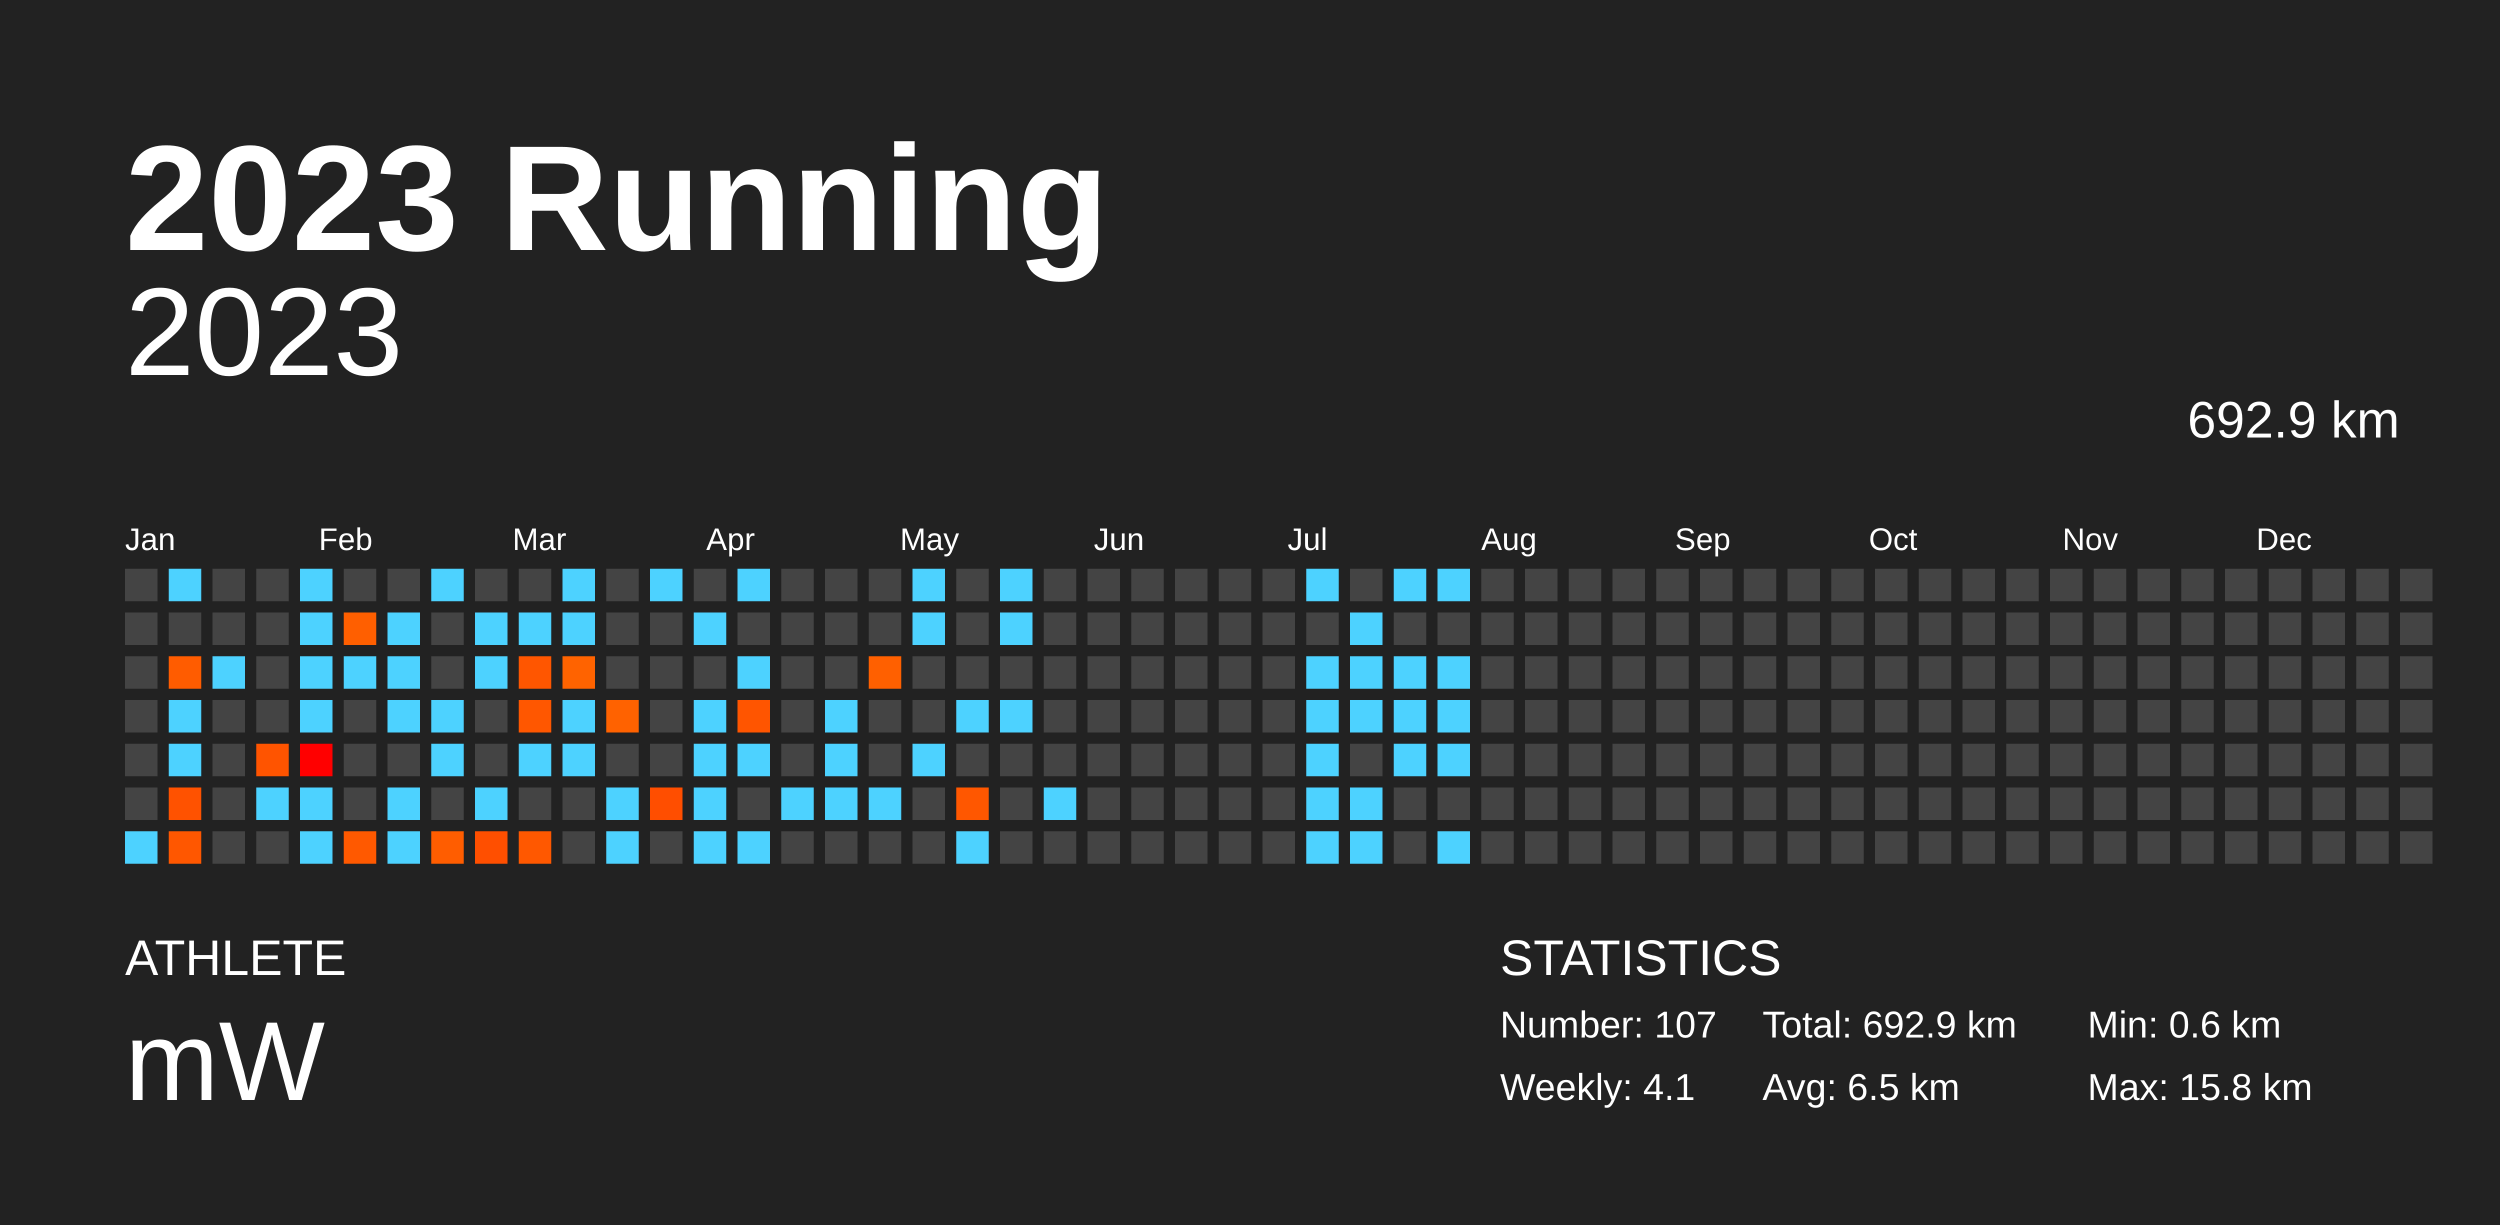
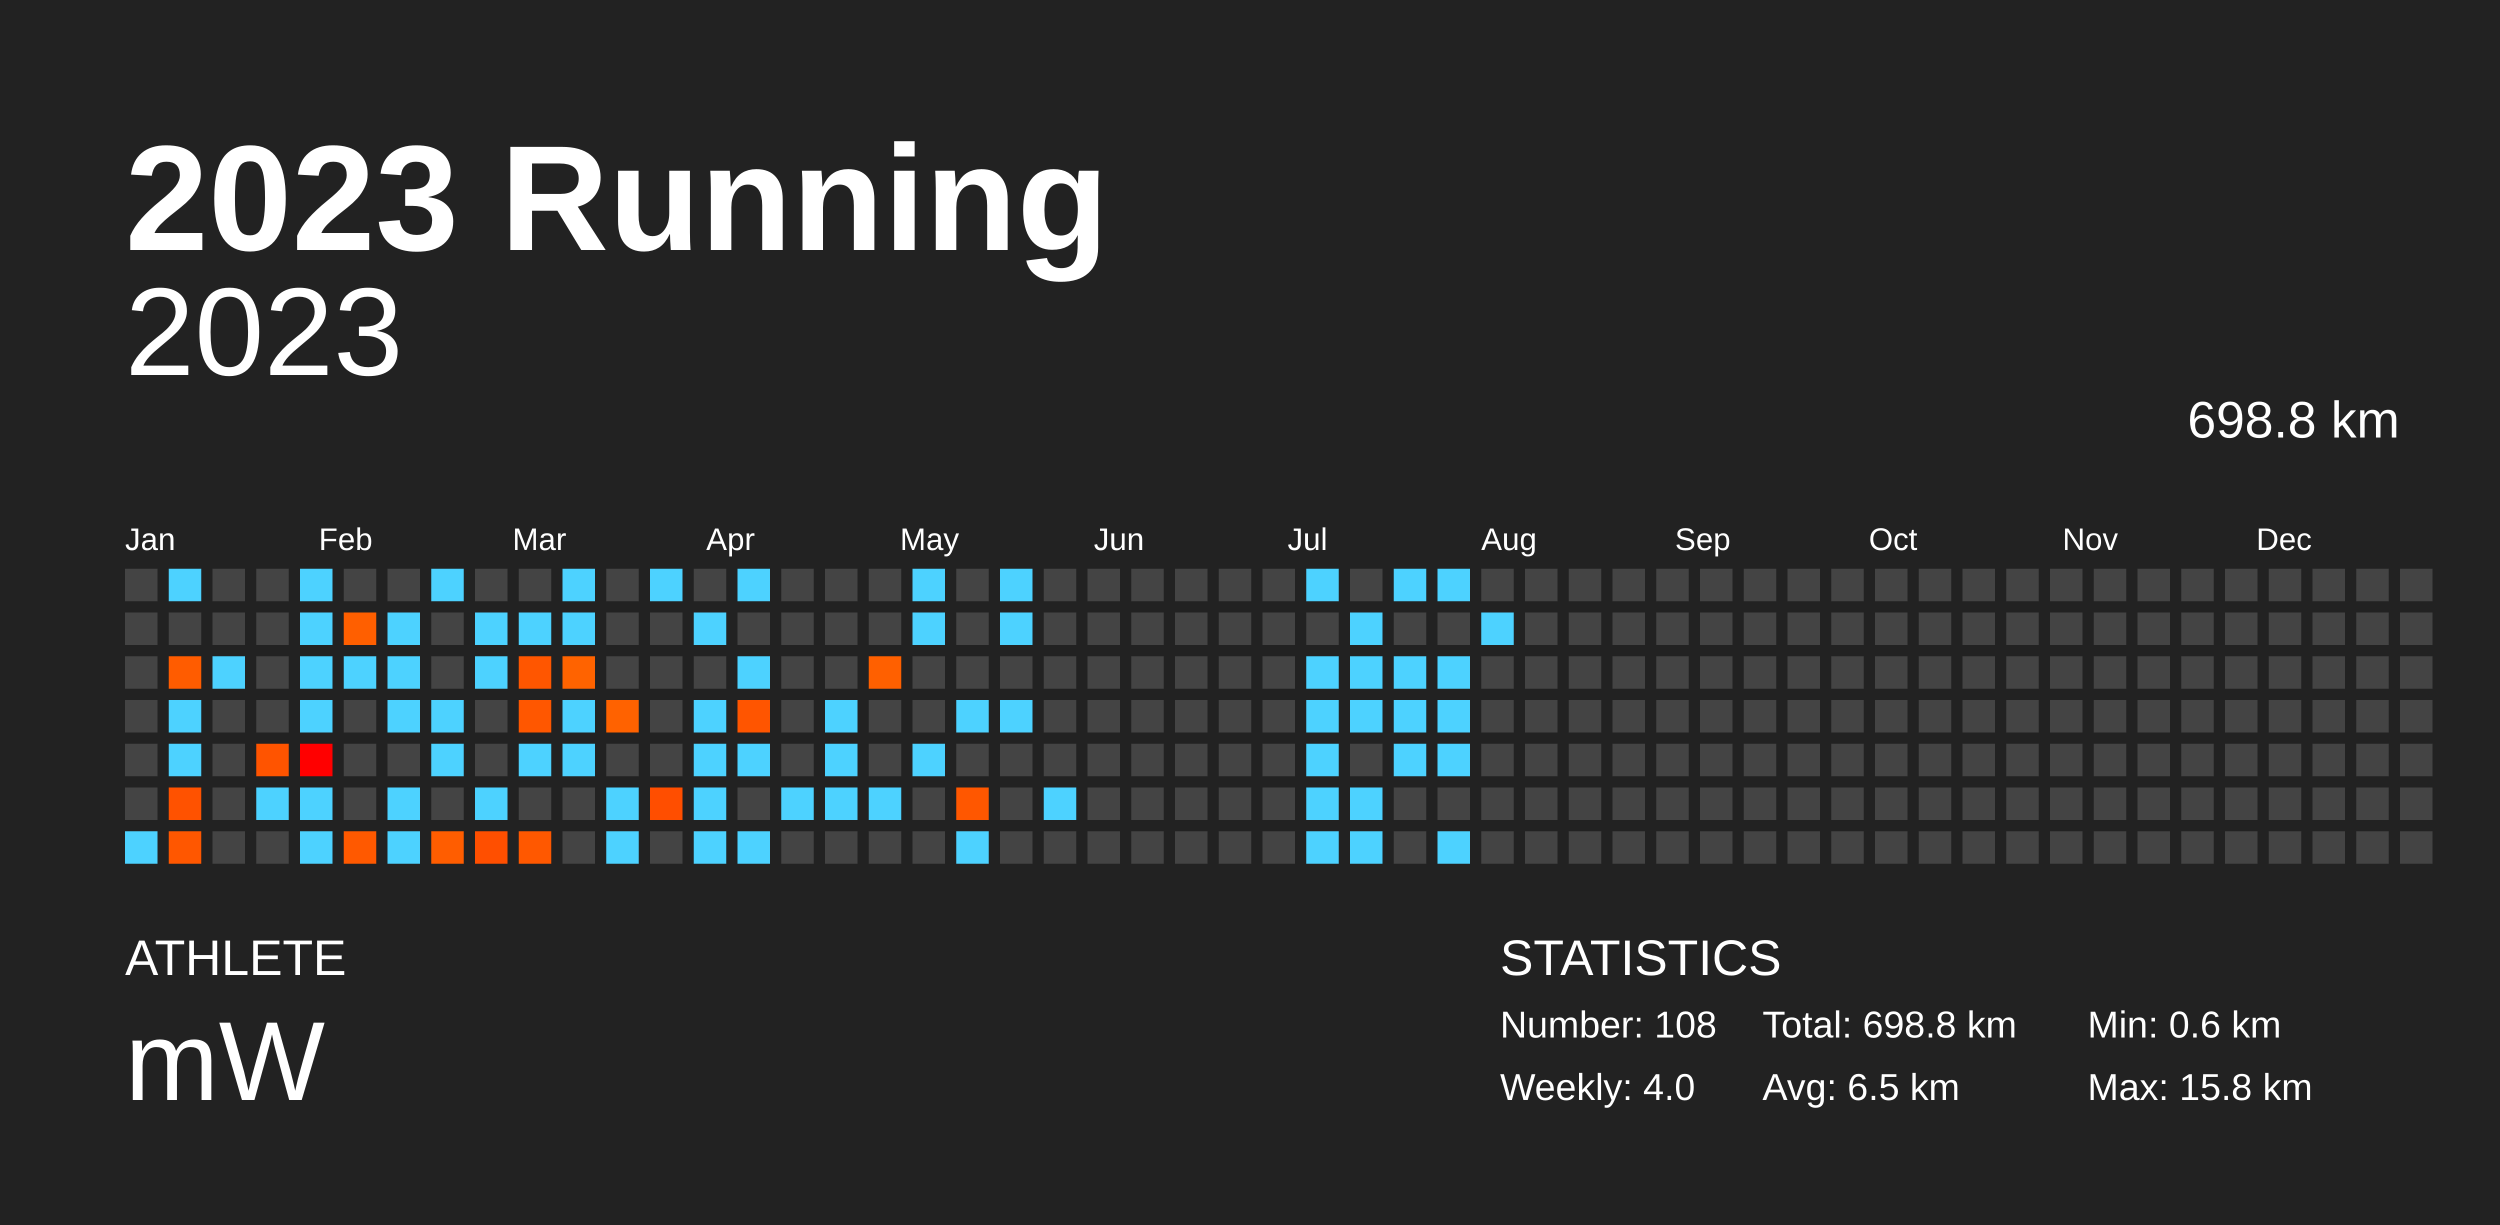
<svg xmlns="http://www.w3.org/2000/svg" baseProfile="full" height="98mm" version="1.1" viewBox="0,0,200,98" width="200mm">
  <defs />
  <rect fill="#222222" height="98" width="200" x="0" y="0" />
  <text fill="#FFFFFF" style="font-size:12px; font-family:Arial; font-weight:bold;" x="10" y="20">2023 Running</text>
  <text fill="#FFFFFF" style="font-size:4px; font-family:Arial" x="10" y="78">ATHLETE</text>
  <text fill="#FFFFFF" style="font-size:9px; font-family:Arial" x="10" y="88">mW</text>
  <text fill="#FFFFFF" style="font-size:4px; font-family:Arial" x="120" y="78">STATISTICS</text>
-   <text fill="#FFFFFF" style="font-size:3px; font-family:Arial" x="120" y="83">Number: 107</text>
-   <text fill="#FFFFFF" style="font-size:3px; font-family:Arial" x="120" y="88">Weekly: 4.1</text>
-   <text fill="#FFFFFF" style="font-size:3px; font-family:Arial" x="141" y="83">Total: 692.9 km</text>
+   <text fill="#FFFFFF" style="font-size:3px; font-family:Arial" x="120" y="83">Number: 108</text>
+   <text fill="#FFFFFF" style="font-size:3px; font-family:Arial" x="120" y="88">Weekly: 4.0</text>
+   <text fill="#FFFFFF" style="font-size:3px; font-family:Arial" x="141" y="83">Total: 698.8 km</text>
  <text fill="#FFFFFF" style="font-size:3px; font-family:Arial" x="141" y="88">Avg: 6.5 km</text>
  <text fill="#FFFFFF" style="font-size:3px; font-family:Arial" x="167" y="83">Min: 0.6 km</text>
  <text fill="#FFFFFF" style="font-size:3px; font-family:Arial" x="167" y="88">Max: 15.8 km</text>
  <text alignment-baseline="hanging" fill="#FFFFFF" style="font-size:10.0px; font-family:Arial;" x="10" y="30">2023</text>
-   <text alignment-baseline="hanging" fill="#FFFFFF" style="font-size:4.125px; font-family:Arial;" x="175" y="35">692.9 km</text>
+   <text alignment-baseline="hanging" fill="#FFFFFF" style="font-size:4.125px; font-family:Arial;" x="175" y="35">698.8 km</text>
  <text fill="#FFFFFF" style="font-size:2.5px; font-family:Arial" x="10.0" y="44">Jan</text>
  <text fill="#FFFFFF" style="font-size:2.5px; font-family:Arial" x="25.5" y="44">Feb</text>
  <text fill="#FFFFFF" style="font-size:2.5px; font-family:Arial" x="41.0" y="44">Mar</text>
  <text fill="#FFFFFF" style="font-size:2.5px; font-family:Arial" x="56.5" y="44">Apr</text>
  <text fill="#FFFFFF" style="font-size:2.5px; font-family:Arial" x="72.0" y="44">May</text>
  <text fill="#FFFFFF" style="font-size:2.5px; font-family:Arial" x="87.5" y="44">Jun</text>
  <text fill="#FFFFFF" style="font-size:2.5px; font-family:Arial" x="103.0" y="44">Jul</text>
  <text fill="#FFFFFF" style="font-size:2.5px; font-family:Arial" x="118.5" y="44">Aug</text>
  <text fill="#FFFFFF" style="font-size:2.5px; font-family:Arial" x="134.0" y="44">Sep</text>
  <text fill="#FFFFFF" style="font-size:2.5px; font-family:Arial" x="149.5" y="44">Oct</text>
  <text fill="#FFFFFF" style="font-size:2.5px; font-family:Arial" x="165.0" y="44">Nov</text>
  <text fill="#FFFFFF" style="font-size:2.5px; font-family:Arial" x="180.5" y="44">Dec</text>
  <rect fill="#444444" height="2.6" width="2.6" x="10.0" y="45.5" />
  <rect fill="#444444" height="2.6" width="2.6" x="10.0" y="49.0" />
  <rect fill="#444444" height="2.6" width="2.6" x="10.0" y="52.5" />
  <rect fill="#444444" height="2.6" width="2.6" x="10.0" y="56.0" />
  <rect fill="#444444" height="2.6" width="2.6" x="10.0" y="59.5" />
  <rect fill="#444444" height="2.6" width="2.6" x="10.0" y="63.0" />
  <rect fill="#4dd2ff" height="2.6" width="2.6" x="10.0" y="66.5" />
  <rect fill="#4dd2ff" height="2.6" width="2.6" x="13.5" y="45.5" />
  <rect fill="#444444" height="2.6" width="2.6" x="13.5" y="49.0" />
  <rect fill="#ff5c00" height="2.6" width="2.6" x="13.5" y="52.5" />
  <rect fill="#4dd2ff" height="2.6" width="2.6" x="13.5" y="56.0" />
  <rect fill="#4dd2ff" height="2.6" width="2.6" x="13.5" y="59.5" />
  <rect fill="#ff5200" height="2.6" width="2.6" x="13.5" y="63.0" />
  <rect fill="#ff5700" height="2.6" width="2.6" x="13.5" y="66.5" />
  <rect fill="#444444" height="2.6" width="2.6" x="17.0" y="45.5" />
  <rect fill="#444444" height="2.6" width="2.6" x="17.0" y="49.0" />
  <rect fill="#4dd2ff" height="2.6" width="2.6" x="17.0" y="52.5" />
  <rect fill="#444444" height="2.6" width="2.6" x="17.0" y="56.0" />
  <rect fill="#444444" height="2.6" width="2.6" x="17.0" y="59.5" />
  <rect fill="#444444" height="2.6" width="2.6" x="17.0" y="63.0" />
  <rect fill="#444444" height="2.6" width="2.6" x="17.0" y="66.5" />
  <rect fill="#444444" height="2.6" width="2.6" x="20.5" y="45.5" />
  <rect fill="#444444" height="2.6" width="2.6" x="20.5" y="49.0" />
  <rect fill="#444444" height="2.6" width="2.6" x="20.5" y="52.5" />
  <rect fill="#444444" height="2.6" width="2.6" x="20.5" y="56.0" />
  <rect fill="#ff5400" height="2.6" width="2.6" x="20.5" y="59.5" />
  <rect fill="#4dd2ff" height="2.6" width="2.6" x="20.5" y="63.0" />
  <rect fill="#444444" height="2.6" width="2.6" x="20.5" y="66.5" />
  <rect fill="#4dd2ff" height="2.6" width="2.6" x="24.0" y="45.5" />
  <rect fill="#4dd2ff" height="2.6" width="2.6" x="24.0" y="49.0" />
  <rect fill="#4dd2ff" height="2.6" width="2.6" x="24.0" y="52.5" />
  <rect fill="#4dd2ff" height="2.6" width="2.6" x="24.0" y="56.0" />
  <rect fill="#ff0000" height="2.6" width="2.6" x="24.0" y="59.5" />
  <rect fill="#4dd2ff" height="2.6" width="2.6" x="24.0" y="63.0" />
  <rect fill="#4dd2ff" height="2.6" width="2.6" x="24.0" y="66.5" />
  <rect fill="#444444" height="2.6" width="2.6" x="27.5" y="45.5" />
  <rect fill="#ff5f00" height="2.6" width="2.6" x="27.5" y="49.0" />
  <rect fill="#4dd2ff" height="2.6" width="2.6" x="27.5" y="52.5" />
  <rect fill="#444444" height="2.6" width="2.6" x="27.5" y="56.0" />
  <rect fill="#444444" height="2.6" width="2.6" x="27.5" y="59.5" />
  <rect fill="#444444" height="2.6" width="2.6" x="27.5" y="63.0" />
  <rect fill="#ff5900" height="2.6" width="2.6" x="27.5" y="66.5" />
  <rect fill="#444444" height="2.6" width="2.6" x="31.0" y="45.5" />
  <rect fill="#4dd2ff" height="2.6" width="2.6" x="31.0" y="49.0" />
  <rect fill="#4dd2ff" height="2.6" width="2.6" x="31.0" y="52.5" />
  <rect fill="#4dd2ff" height="2.6" width="2.6" x="31.0" y="56.0" />
  <rect fill="#444444" height="2.6" width="2.6" x="31.0" y="59.5" />
  <rect fill="#4dd2ff" height="2.6" width="2.6" x="31.0" y="63.0" />
  <rect fill="#4dd2ff" height="2.6" width="2.6" x="31.0" y="66.5" />
  <rect fill="#4dd2ff" height="2.6" width="2.6" x="34.5" y="45.5" />
  <rect fill="#444444" height="2.6" width="2.6" x="34.5" y="49.0" />
  <rect fill="#444444" height="2.6" width="2.6" x="34.5" y="52.5" />
  <rect fill="#4dd2ff" height="2.6" width="2.6" x="34.5" y="56.0" />
  <rect fill="#4dd2ff" height="2.6" width="2.6" x="34.5" y="59.5" />
  <rect fill="#444444" height="2.6" width="2.6" x="34.5" y="63.0" />
  <rect fill="#ff5d00" height="2.6" width="2.6" x="34.5" y="66.5" />
  <rect fill="#444444" height="2.6" width="2.6" x="38.0" y="45.5" />
  <rect fill="#4dd2ff" height="2.6" width="2.6" x="38.0" y="49.0" />
  <rect fill="#4dd2ff" height="2.6" width="2.6" x="38.0" y="52.5" />
  <rect fill="#444444" height="2.6" width="2.6" x="38.0" y="56.0" />
  <rect fill="#444444" height="2.6" width="2.6" x="38.0" y="59.5" />
  <rect fill="#4dd2ff" height="2.6" width="2.6" x="38.0" y="63.0" />
  <rect fill="#ff4f00" height="2.6" width="2.6" x="38.0" y="66.5" />
  <rect fill="#444444" height="2.6" width="2.6" x="41.5" y="45.5" />
  <rect fill="#4dd2ff" height="2.6" width="2.6" x="41.5" y="49.0" />
  <rect fill="#ff5600" height="2.6" width="2.6" x="41.5" y="52.5" />
  <rect fill="#ff5700" height="2.6" width="2.6" x="41.5" y="56.0" />
  <rect fill="#4dd2ff" height="2.6" width="2.6" x="41.5" y="59.5" />
  <rect fill="#444444" height="2.6" width="2.6" x="41.5" y="63.0" />
  <rect fill="#ff5800" height="2.6" width="2.6" x="41.5" y="66.5" />
  <rect fill="#4dd2ff" height="2.6" width="2.6" x="45.0" y="45.5" />
  <rect fill="#4dd2ff" height="2.6" width="2.6" x="45.0" y="49.0" />
  <rect fill="#ff6300" height="2.6" width="2.6" x="45.0" y="52.5" />
  <rect fill="#4dd2ff" height="2.6" width="2.6" x="45.0" y="56.0" />
  <rect fill="#4dd2ff" height="2.6" width="2.6" x="45.0" y="59.5" />
  <rect fill="#444444" height="2.6" width="2.6" x="45.0" y="63.0" />
  <rect fill="#444444" height="2.6" width="2.6" x="45.0" y="66.5" />
  <rect fill="#444444" height="2.6" width="2.6" x="48.5" y="45.5" />
  <rect fill="#444444" height="2.6" width="2.6" x="48.5" y="49.0" />
  <rect fill="#444444" height="2.6" width="2.6" x="48.5" y="52.5" />
  <rect fill="#ff6200" height="2.6" width="2.6" x="48.5" y="56.0" />
  <rect fill="#444444" height="2.6" width="2.6" x="48.5" y="59.5" />
  <rect fill="#4dd2ff" height="2.6" width="2.6" x="48.5" y="63.0" />
  <rect fill="#4dd2ff" height="2.6" width="2.6" x="48.5" y="66.5" />
  <rect fill="#4dd2ff" height="2.6" width="2.6" x="52.0" y="45.5" />
  <rect fill="#444444" height="2.6" width="2.6" x="52.0" y="49.0" />
  <rect fill="#444444" height="2.6" width="2.6" x="52.0" y="52.5" />
  <rect fill="#444444" height="2.6" width="2.6" x="52.0" y="56.0" />
  <rect fill="#444444" height="2.6" width="2.6" x="52.0" y="59.5" />
  <rect fill="#ff4e00" height="2.6" width="2.6" x="52.0" y="63.0" />
  <rect fill="#444444" height="2.6" width="2.6" x="52.0" y="66.5" />
  <rect fill="#444444" height="2.6" width="2.6" x="55.5" y="45.5" />
  <rect fill="#4dd2ff" height="2.6" width="2.6" x="55.5" y="49.0" />
  <rect fill="#444444" height="2.6" width="2.6" x="55.5" y="52.5" />
  <rect fill="#4dd2ff" height="2.6" width="2.6" x="55.5" y="56.0" />
  <rect fill="#4dd2ff" height="2.6" width="2.6" x="55.5" y="59.5" />
  <rect fill="#4dd2ff" height="2.6" width="2.6" x="55.5" y="63.0" />
  <rect fill="#4dd2ff" height="2.6" width="2.6" x="55.5" y="66.5" />
  <rect fill="#4dd2ff" height="2.6" width="2.6" x="59.0" y="45.5" />
  <rect fill="#444444" height="2.6" width="2.6" x="59.0" y="49.0" />
  <rect fill="#4dd2ff" height="2.6" width="2.6" x="59.0" y="52.5" />
  <rect fill="#ff5500" height="2.6" width="2.6" x="59.0" y="56.0" />
  <rect fill="#4dd2ff" height="2.6" width="2.6" x="59.0" y="59.5" />
  <rect fill="#444444" height="2.6" width="2.6" x="59.0" y="63.0" />
  <rect fill="#4dd2ff" height="2.6" width="2.6" x="59.0" y="66.5" />
  <rect fill="#444444" height="2.6" width="2.6" x="62.5" y="45.5" />
  <rect fill="#444444" height="2.6" width="2.6" x="62.5" y="49.0" />
  <rect fill="#444444" height="2.6" width="2.6" x="62.5" y="52.5" />
  <rect fill="#444444" height="2.6" width="2.6" x="62.5" y="56.0" />
  <rect fill="#444444" height="2.6" width="2.6" x="62.5" y="59.5" />
  <rect fill="#4dd2ff" height="2.6" width="2.6" x="62.5" y="63.0" />
  <rect fill="#444444" height="2.6" width="2.6" x="62.5" y="66.5" />
  <rect fill="#444444" height="2.6" width="2.6" x="66.0" y="45.5" />
  <rect fill="#444444" height="2.6" width="2.6" x="66.0" y="49.0" />
  <rect fill="#444444" height="2.6" width="2.6" x="66.0" y="52.5" />
  <rect fill="#4dd2ff" height="2.6" width="2.6" x="66.0" y="56.0" />
  <rect fill="#4dd2ff" height="2.6" width="2.6" x="66.0" y="59.5" />
  <rect fill="#4dd2ff" height="2.6" width="2.6" x="66.0" y="63.0" />
  <rect fill="#444444" height="2.6" width="2.6" x="66.0" y="66.5" />
  <rect fill="#444444" height="2.6" width="2.6" x="69.5" y="45.5" />
  <rect fill="#444444" height="2.6" width="2.6" x="69.5" y="49.0" />
  <rect fill="#ff6000" height="2.6" width="2.6" x="69.5" y="52.5" />
  <rect fill="#444444" height="2.6" width="2.6" x="69.5" y="56.0" />
  <rect fill="#444444" height="2.6" width="2.6" x="69.5" y="59.5" />
  <rect fill="#4dd2ff" height="2.6" width="2.6" x="69.5" y="63.0" />
  <rect fill="#444444" height="2.6" width="2.6" x="69.5" y="66.5" />
  <rect fill="#4dd2ff" height="2.6" width="2.6" x="73.0" y="45.5" />
  <rect fill="#4dd2ff" height="2.6" width="2.6" x="73.0" y="49.0" />
  <rect fill="#444444" height="2.6" width="2.6" x="73.0" y="52.5" />
  <rect fill="#444444" height="2.6" width="2.6" x="73.0" y="56.0" />
  <rect fill="#4dd2ff" height="2.6" width="2.6" x="73.0" y="59.5" />
  <rect fill="#444444" height="2.6" width="2.6" x="73.0" y="63.0" />
  <rect fill="#444444" height="2.6" width="2.6" x="73.0" y="66.5" />
  <rect fill="#444444" height="2.6" width="2.6" x="76.5" y="45.5" />
  <rect fill="#444444" height="2.6" width="2.6" x="76.5" y="49.0" />
  <rect fill="#444444" height="2.6" width="2.6" x="76.5" y="52.5" />
  <rect fill="#4dd2ff" height="2.6" width="2.6" x="76.5" y="56.0" />
  <rect fill="#444444" height="2.6" width="2.6" x="76.5" y="59.5" />
  <rect fill="#ff5700" height="2.6" width="2.6" x="76.5" y="63.0" />
  <rect fill="#4dd2ff" height="2.6" width="2.6" x="76.5" y="66.5" />
  <rect fill="#4dd2ff" height="2.6" width="2.6" x="80.0" y="45.5" />
  <rect fill="#4dd2ff" height="2.6" width="2.6" x="80.0" y="49.0" />
  <rect fill="#444444" height="2.6" width="2.6" x="80.0" y="52.5" />
  <rect fill="#4dd2ff" height="2.6" width="2.6" x="80.0" y="56.0" />
  <rect fill="#444444" height="2.6" width="2.6" x="80.0" y="59.5" />
  <rect fill="#444444" height="2.6" width="2.6" x="80.0" y="63.0" />
  <rect fill="#444444" height="2.6" width="2.6" x="80.0" y="66.5" />
  <rect fill="#444444" height="2.6" width="2.6" x="83.5" y="45.5" />
  <rect fill="#444444" height="2.6" width="2.6" x="83.5" y="49.0" />
  <rect fill="#444444" height="2.6" width="2.6" x="83.5" y="52.5" />
  <rect fill="#444444" height="2.6" width="2.6" x="83.5" y="56.0" />
  <rect fill="#444444" height="2.6" width="2.6" x="83.5" y="59.5" />
  <rect fill="#4dd2ff" height="2.6" width="2.6" x="83.5" y="63.0" />
  <rect fill="#444444" height="2.6" width="2.6" x="83.5" y="66.5" />
  <rect fill="#444444" height="2.6" width="2.6" x="87.0" y="45.5" />
  <rect fill="#444444" height="2.6" width="2.6" x="87.0" y="49.0" />
  <rect fill="#444444" height="2.6" width="2.6" x="87.0" y="52.5" />
  <rect fill="#444444" height="2.6" width="2.6" x="87.0" y="56.0" />
  <rect fill="#444444" height="2.6" width="2.6" x="87.0" y="59.5" />
  <rect fill="#444444" height="2.6" width="2.6" x="87.0" y="63.0" />
  <rect fill="#444444" height="2.6" width="2.6" x="87.0" y="66.5" />
  <rect fill="#444444" height="2.6" width="2.6" x="90.5" y="45.5" />
  <rect fill="#444444" height="2.6" width="2.6" x="90.5" y="49.0" />
  <rect fill="#444444" height="2.6" width="2.6" x="90.5" y="52.5" />
  <rect fill="#444444" height="2.6" width="2.6" x="90.5" y="56.0" />
  <rect fill="#444444" height="2.6" width="2.6" x="90.5" y="59.5" />
  <rect fill="#444444" height="2.6" width="2.6" x="90.5" y="63.0" />
  <rect fill="#444444" height="2.6" width="2.6" x="90.5" y="66.5" />
  <rect fill="#444444" height="2.6" width="2.6" x="94.0" y="45.5" />
  <rect fill="#444444" height="2.6" width="2.6" x="94.0" y="49.0" />
  <rect fill="#444444" height="2.6" width="2.6" x="94.0" y="52.5" />
  <rect fill="#444444" height="2.6" width="2.6" x="94.0" y="56.0" />
  <rect fill="#444444" height="2.6" width="2.6" x="94.0" y="59.5" />
  <rect fill="#444444" height="2.6" width="2.6" x="94.0" y="63.0" />
  <rect fill="#444444" height="2.6" width="2.6" x="94.0" y="66.5" />
  <rect fill="#444444" height="2.6" width="2.6" x="97.5" y="45.5" />
  <rect fill="#444444" height="2.6" width="2.6" x="97.5" y="49.0" />
  <rect fill="#444444" height="2.6" width="2.6" x="97.5" y="52.5" />
  <rect fill="#444444" height="2.6" width="2.6" x="97.5" y="56.0" />
  <rect fill="#444444" height="2.6" width="2.6" x="97.5" y="59.5" />
  <rect fill="#444444" height="2.6" width="2.6" x="97.5" y="63.0" />
  <rect fill="#444444" height="2.6" width="2.6" x="97.5" y="66.5" />
  <rect fill="#444444" height="2.6" width="2.6" x="101.0" y="45.5" />
  <rect fill="#444444" height="2.6" width="2.6" x="101.0" y="49.0" />
  <rect fill="#444444" height="2.6" width="2.6" x="101.0" y="52.5" />
  <rect fill="#444444" height="2.6" width="2.6" x="101.0" y="56.0" />
  <rect fill="#444444" height="2.6" width="2.6" x="101.0" y="59.5" />
  <rect fill="#444444" height="2.6" width="2.6" x="101.0" y="63.0" />
  <rect fill="#444444" height="2.6" width="2.6" x="101.0" y="66.5" />
  <rect fill="#4dd2ff" height="2.6" width="2.6" x="104.5" y="45.5" />
  <rect fill="#444444" height="2.6" width="2.6" x="104.5" y="49.0" />
  <rect fill="#4dd2ff" height="2.6" width="2.6" x="104.5" y="52.5" />
  <rect fill="#4dd2ff" height="2.6" width="2.6" x="104.5" y="56.0" />
  <rect fill="#4dd2ff" height="2.6" width="2.6" x="104.5" y="59.5" />
  <rect fill="#4dd2ff" height="2.6" width="2.6" x="104.5" y="63.0" />
  <rect fill="#4dd2ff" height="2.6" width="2.6" x="104.5" y="66.5" />
  <rect fill="#444444" height="2.6" width="2.6" x="108.0" y="45.5" />
  <rect fill="#4dd2ff" height="2.6" width="2.6" x="108.0" y="49.0" />
  <rect fill="#4dd2ff" height="2.6" width="2.6" x="108.0" y="52.5" />
  <rect fill="#4dd2ff" height="2.6" width="2.6" x="108.0" y="56.0" />
  <rect fill="#444444" height="2.6" width="2.6" x="108.0" y="59.5" />
  <rect fill="#4dd2ff" height="2.6" width="2.6" x="108.0" y="63.0" />
  <rect fill="#4dd2ff" height="2.6" width="2.6" x="108.0" y="66.5" />
  <rect fill="#4dd2ff" height="2.6" width="2.6" x="111.5" y="45.5" />
  <rect fill="#444444" height="2.6" width="2.6" x="111.5" y="49.0" />
  <rect fill="#4dd2ff" height="2.6" width="2.6" x="111.5" y="52.5" />
  <rect fill="#4dd2ff" height="2.6" width="2.6" x="111.5" y="56.0" />
  <rect fill="#4dd2ff" height="2.6" width="2.6" x="111.5" y="59.5" />
  <rect fill="#444444" height="2.6" width="2.6" x="111.5" y="63.0" />
  <rect fill="#444444" height="2.6" width="2.6" x="111.5" y="66.5" />
  <rect fill="#4dd2ff" height="2.6" width="2.6" x="115.0" y="45.5" />
  <rect fill="#444444" height="2.6" width="2.6" x="115.0" y="49.0" />
  <rect fill="#4dd2ff" height="2.6" width="2.6" x="115.0" y="52.5" />
  <rect fill="#4dd2ff" height="2.6" width="2.6" x="115.0" y="56.0" />
  <rect fill="#4dd2ff" height="2.6" width="2.6" x="115.0" y="59.5" />
  <rect fill="#444444" height="2.6" width="2.6" x="115.0" y="63.0" />
  <rect fill="#4dd2ff" height="2.6" width="2.6" x="115.0" y="66.5" />
  <rect fill="#444444" height="2.6" width="2.6" x="118.5" y="45.5" />
-   <rect fill="#444444" height="2.6" width="2.6" x="118.5" y="49.0" />
+   <rect fill="#4dd2ff" height="2.6" width="2.6" x="118.5" y="49.0" />
  <rect fill="#444444" height="2.6" width="2.6" x="118.5" y="52.5" />
  <rect fill="#444444" height="2.6" width="2.6" x="118.5" y="56.0" />
  <rect fill="#444444" height="2.6" width="2.6" x="118.5" y="59.5" />
  <rect fill="#444444" height="2.6" width="2.6" x="118.5" y="63.0" />
  <rect fill="#444444" height="2.6" width="2.6" x="118.5" y="66.5" />
  <rect fill="#444444" height="2.6" width="2.6" x="122.0" y="45.5" />
  <rect fill="#444444" height="2.6" width="2.6" x="122.0" y="49.0" />
  <rect fill="#444444" height="2.6" width="2.6" x="122.0" y="52.5" />
  <rect fill="#444444" height="2.6" width="2.6" x="122.0" y="56.0" />
  <rect fill="#444444" height="2.6" width="2.6" x="122.0" y="59.5" />
  <rect fill="#444444" height="2.6" width="2.6" x="122.0" y="63.0" />
  <rect fill="#444444" height="2.6" width="2.6" x="122.0" y="66.5" />
  <rect fill="#444444" height="2.6" width="2.6" x="125.5" y="45.5" />
  <rect fill="#444444" height="2.6" width="2.6" x="125.5" y="49.0" />
  <rect fill="#444444" height="2.6" width="2.6" x="125.5" y="52.5" />
  <rect fill="#444444" height="2.6" width="2.6" x="125.5" y="56.0" />
  <rect fill="#444444" height="2.6" width="2.6" x="125.5" y="59.5" />
  <rect fill="#444444" height="2.6" width="2.6" x="125.5" y="63.0" />
  <rect fill="#444444" height="2.6" width="2.6" x="125.5" y="66.5" />
  <rect fill="#444444" height="2.6" width="2.6" x="129.0" y="45.5" />
  <rect fill="#444444" height="2.6" width="2.6" x="129.0" y="49.0" />
  <rect fill="#444444" height="2.6" width="2.6" x="129.0" y="52.5" />
  <rect fill="#444444" height="2.6" width="2.6" x="129.0" y="56.0" />
  <rect fill="#444444" height="2.6" width="2.6" x="129.0" y="59.5" />
  <rect fill="#444444" height="2.6" width="2.6" x="129.0" y="63.0" />
  <rect fill="#444444" height="2.6" width="2.6" x="129.0" y="66.5" />
  <rect fill="#444444" height="2.6" width="2.6" x="132.5" y="45.5" />
  <rect fill="#444444" height="2.6" width="2.6" x="132.5" y="49.0" />
  <rect fill="#444444" height="2.6" width="2.6" x="132.5" y="52.5" />
  <rect fill="#444444" height="2.6" width="2.6" x="132.5" y="56.0" />
  <rect fill="#444444" height="2.6" width="2.6" x="132.5" y="59.5" />
  <rect fill="#444444" height="2.6" width="2.6" x="132.5" y="63.0" />
  <rect fill="#444444" height="2.6" width="2.6" x="132.5" y="66.5" />
  <rect fill="#444444" height="2.6" width="2.6" x="136.0" y="45.5" />
  <rect fill="#444444" height="2.6" width="2.6" x="136.0" y="49.0" />
  <rect fill="#444444" height="2.6" width="2.6" x="136.0" y="52.5" />
  <rect fill="#444444" height="2.6" width="2.6" x="136.0" y="56.0" />
  <rect fill="#444444" height="2.6" width="2.6" x="136.0" y="59.5" />
  <rect fill="#444444" height="2.6" width="2.6" x="136.0" y="63.0" />
  <rect fill="#444444" height="2.6" width="2.6" x="136.0" y="66.5" />
  <rect fill="#444444" height="2.6" width="2.6" x="139.5" y="45.5" />
  <rect fill="#444444" height="2.6" width="2.6" x="139.5" y="49.0" />
  <rect fill="#444444" height="2.6" width="2.6" x="139.5" y="52.5" />
  <rect fill="#444444" height="2.6" width="2.6" x="139.5" y="56.0" />
  <rect fill="#444444" height="2.6" width="2.6" x="139.5" y="59.5" />
  <rect fill="#444444" height="2.6" width="2.6" x="139.5" y="63.0" />
  <rect fill="#444444" height="2.6" width="2.6" x="139.5" y="66.5" />
  <rect fill="#444444" height="2.6" width="2.6" x="143.0" y="45.5" />
  <rect fill="#444444" height="2.6" width="2.6" x="143.0" y="49.0" />
  <rect fill="#444444" height="2.6" width="2.6" x="143.0" y="52.5" />
  <rect fill="#444444" height="2.6" width="2.6" x="143.0" y="56.0" />
  <rect fill="#444444" height="2.6" width="2.6" x="143.0" y="59.5" />
  <rect fill="#444444" height="2.6" width="2.6" x="143.0" y="63.0" />
  <rect fill="#444444" height="2.6" width="2.6" x="143.0" y="66.5" />
  <rect fill="#444444" height="2.6" width="2.6" x="146.5" y="45.5" />
  <rect fill="#444444" height="2.6" width="2.6" x="146.5" y="49.0" />
  <rect fill="#444444" height="2.6" width="2.6" x="146.5" y="52.5" />
  <rect fill="#444444" height="2.6" width="2.6" x="146.5" y="56.0" />
  <rect fill="#444444" height="2.6" width="2.6" x="146.5" y="59.5" />
  <rect fill="#444444" height="2.6" width="2.6" x="146.5" y="63.0" />
  <rect fill="#444444" height="2.6" width="2.6" x="146.5" y="66.5" />
  <rect fill="#444444" height="2.6" width="2.6" x="150.0" y="45.5" />
  <rect fill="#444444" height="2.6" width="2.6" x="150.0" y="49.0" />
  <rect fill="#444444" height="2.6" width="2.6" x="150.0" y="52.5" />
  <rect fill="#444444" height="2.6" width="2.6" x="150.0" y="56.0" />
  <rect fill="#444444" height="2.6" width="2.6" x="150.0" y="59.5" />
  <rect fill="#444444" height="2.6" width="2.6" x="150.0" y="63.0" />
  <rect fill="#444444" height="2.6" width="2.6" x="150.0" y="66.5" />
  <rect fill="#444444" height="2.6" width="2.6" x="153.5" y="45.5" />
  <rect fill="#444444" height="2.6" width="2.6" x="153.5" y="49.0" />
  <rect fill="#444444" height="2.6" width="2.6" x="153.5" y="52.5" />
  <rect fill="#444444" height="2.6" width="2.6" x="153.5" y="56.0" />
  <rect fill="#444444" height="2.6" width="2.6" x="153.5" y="59.5" />
  <rect fill="#444444" height="2.6" width="2.6" x="153.5" y="63.0" />
  <rect fill="#444444" height="2.6" width="2.6" x="153.5" y="66.5" />
  <rect fill="#444444" height="2.6" width="2.6" x="157.0" y="45.5" />
  <rect fill="#444444" height="2.6" width="2.6" x="157.0" y="49.0" />
  <rect fill="#444444" height="2.6" width="2.6" x="157.0" y="52.5" />
  <rect fill="#444444" height="2.6" width="2.6" x="157.0" y="56.0" />
  <rect fill="#444444" height="2.6" width="2.6" x="157.0" y="59.5" />
  <rect fill="#444444" height="2.6" width="2.6" x="157.0" y="63.0" />
  <rect fill="#444444" height="2.6" width="2.6" x="157.0" y="66.5" />
  <rect fill="#444444" height="2.6" width="2.6" x="160.5" y="45.5" />
  <rect fill="#444444" height="2.6" width="2.6" x="160.5" y="49.0" />
  <rect fill="#444444" height="2.6" width="2.6" x="160.5" y="52.5" />
  <rect fill="#444444" height="2.6" width="2.6" x="160.5" y="56.0" />
  <rect fill="#444444" height="2.6" width="2.6" x="160.5" y="59.5" />
  <rect fill="#444444" height="2.6" width="2.6" x="160.5" y="63.0" />
  <rect fill="#444444" height="2.6" width="2.6" x="160.5" y="66.5" />
  <rect fill="#444444" height="2.6" width="2.6" x="164.0" y="45.5" />
  <rect fill="#444444" height="2.6" width="2.6" x="164.0" y="49.0" />
  <rect fill="#444444" height="2.6" width="2.6" x="164.0" y="52.5" />
  <rect fill="#444444" height="2.6" width="2.6" x="164.0" y="56.0" />
  <rect fill="#444444" height="2.6" width="2.6" x="164.0" y="59.5" />
  <rect fill="#444444" height="2.6" width="2.6" x="164.0" y="63.0" />
  <rect fill="#444444" height="2.6" width="2.6" x="164.0" y="66.5" />
  <rect fill="#444444" height="2.6" width="2.6" x="167.5" y="45.5" />
  <rect fill="#444444" height="2.6" width="2.6" x="167.5" y="49.0" />
  <rect fill="#444444" height="2.6" width="2.6" x="167.5" y="52.5" />
  <rect fill="#444444" height="2.6" width="2.6" x="167.5" y="56.0" />
  <rect fill="#444444" height="2.6" width="2.6" x="167.5" y="59.5" />
  <rect fill="#444444" height="2.6" width="2.6" x="167.5" y="63.0" />
  <rect fill="#444444" height="2.6" width="2.6" x="167.5" y="66.5" />
  <rect fill="#444444" height="2.6" width="2.6" x="171.0" y="45.5" />
  <rect fill="#444444" height="2.6" width="2.6" x="171.0" y="49.0" />
  <rect fill="#444444" height="2.6" width="2.6" x="171.0" y="52.5" />
  <rect fill="#444444" height="2.6" width="2.6" x="171.0" y="56.0" />
  <rect fill="#444444" height="2.6" width="2.6" x="171.0" y="59.5" />
  <rect fill="#444444" height="2.6" width="2.6" x="171.0" y="63.0" />
  <rect fill="#444444" height="2.6" width="2.6" x="171.0" y="66.5" />
  <rect fill="#444444" height="2.6" width="2.6" x="174.5" y="45.5" />
  <rect fill="#444444" height="2.6" width="2.6" x="174.5" y="49.0" />
  <rect fill="#444444" height="2.6" width="2.6" x="174.5" y="52.5" />
  <rect fill="#444444" height="2.6" width="2.6" x="174.5" y="56.0" />
  <rect fill="#444444" height="2.6" width="2.6" x="174.5" y="59.5" />
  <rect fill="#444444" height="2.6" width="2.6" x="174.5" y="63.0" />
  <rect fill="#444444" height="2.6" width="2.6" x="174.5" y="66.5" />
  <rect fill="#444444" height="2.6" width="2.6" x="178.0" y="45.5" />
  <rect fill="#444444" height="2.6" width="2.6" x="178.0" y="49.0" />
  <rect fill="#444444" height="2.6" width="2.6" x="178.0" y="52.5" />
  <rect fill="#444444" height="2.6" width="2.6" x="178.0" y="56.0" />
  <rect fill="#444444" height="2.6" width="2.6" x="178.0" y="59.5" />
  <rect fill="#444444" height="2.6" width="2.6" x="178.0" y="63.0" />
  <rect fill="#444444" height="2.6" width="2.6" x="178.0" y="66.5" />
  <rect fill="#444444" height="2.6" width="2.6" x="181.5" y="45.5" />
  <rect fill="#444444" height="2.6" width="2.6" x="181.5" y="49.0" />
  <rect fill="#444444" height="2.6" width="2.6" x="181.5" y="52.5" />
  <rect fill="#444444" height="2.6" width="2.6" x="181.5" y="56.0" />
  <rect fill="#444444" height="2.6" width="2.6" x="181.5" y="59.5" />
  <rect fill="#444444" height="2.6" width="2.6" x="181.5" y="63.0" />
  <rect fill="#444444" height="2.6" width="2.6" x="181.5" y="66.5" />
  <rect fill="#444444" height="2.6" width="2.6" x="185.0" y="45.5" />
  <rect fill="#444444" height="2.6" width="2.6" x="185.0" y="49.0" />
  <rect fill="#444444" height="2.6" width="2.6" x="185.0" y="52.5" />
  <rect fill="#444444" height="2.6" width="2.6" x="185.0" y="56.0" />
  <rect fill="#444444" height="2.6" width="2.6" x="185.0" y="59.5" />
  <rect fill="#444444" height="2.6" width="2.6" x="185.0" y="63.0" />
  <rect fill="#444444" height="2.6" width="2.6" x="185.0" y="66.5" />
  <rect fill="#444444" height="2.6" width="2.6" x="188.5" y="45.5" />
  <rect fill="#444444" height="2.6" width="2.6" x="188.5" y="49.0" />
  <rect fill="#444444" height="2.6" width="2.6" x="188.5" y="52.5" />
  <rect fill="#444444" height="2.6" width="2.6" x="188.5" y="56.0" />
  <rect fill="#444444" height="2.6" width="2.6" x="188.5" y="59.5" />
  <rect fill="#444444" height="2.6" width="2.6" x="188.5" y="63.0" />
  <rect fill="#444444" height="2.6" width="2.6" x="188.5" y="66.5" />
  <rect fill="#444444" height="2.6" width="2.6" x="192.0" y="45.5" />
  <rect fill="#444444" height="2.6" width="2.6" x="192.0" y="49.0" />
  <rect fill="#444444" height="2.6" width="2.6" x="192.0" y="52.5" />
  <rect fill="#444444" height="2.6" width="2.6" x="192.0" y="56.0" />
  <rect fill="#444444" height="2.6" width="2.6" x="192.0" y="59.5" />
  <rect fill="#444444" height="2.6" width="2.6" x="192.0" y="63.0" />
  <rect fill="#444444" height="2.6" width="2.6" x="192.0" y="66.5" />
</svg>
